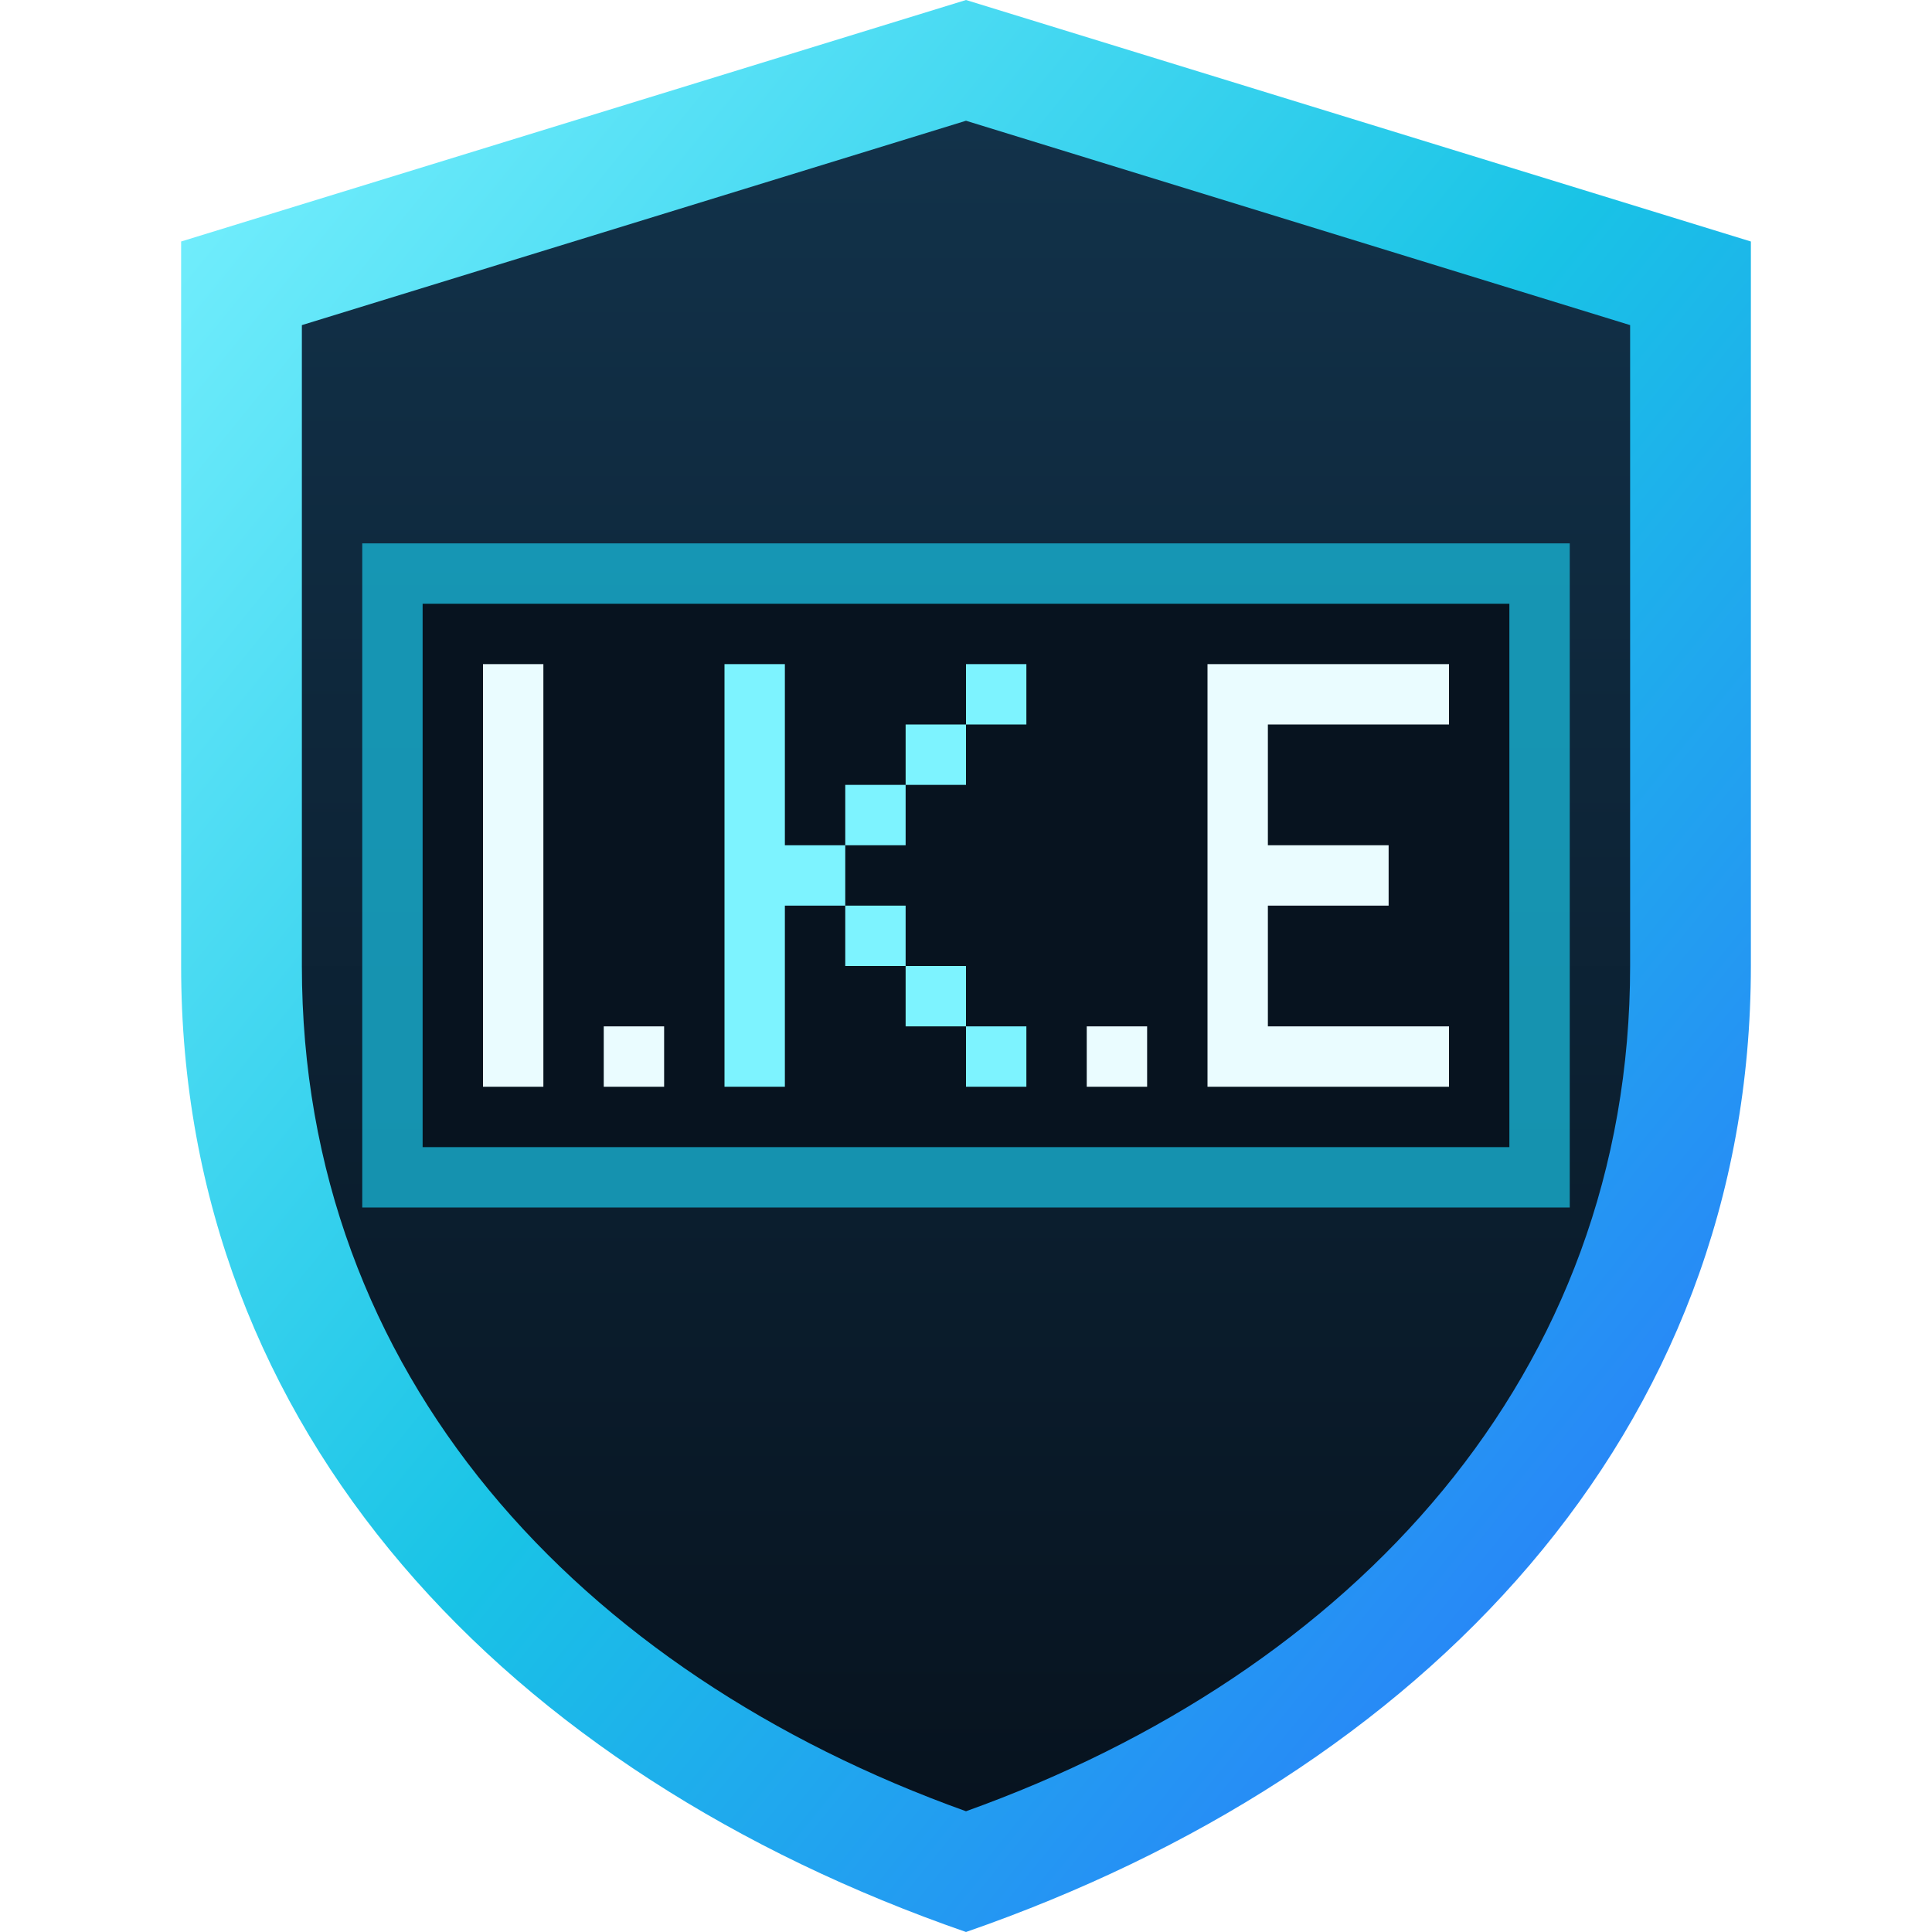
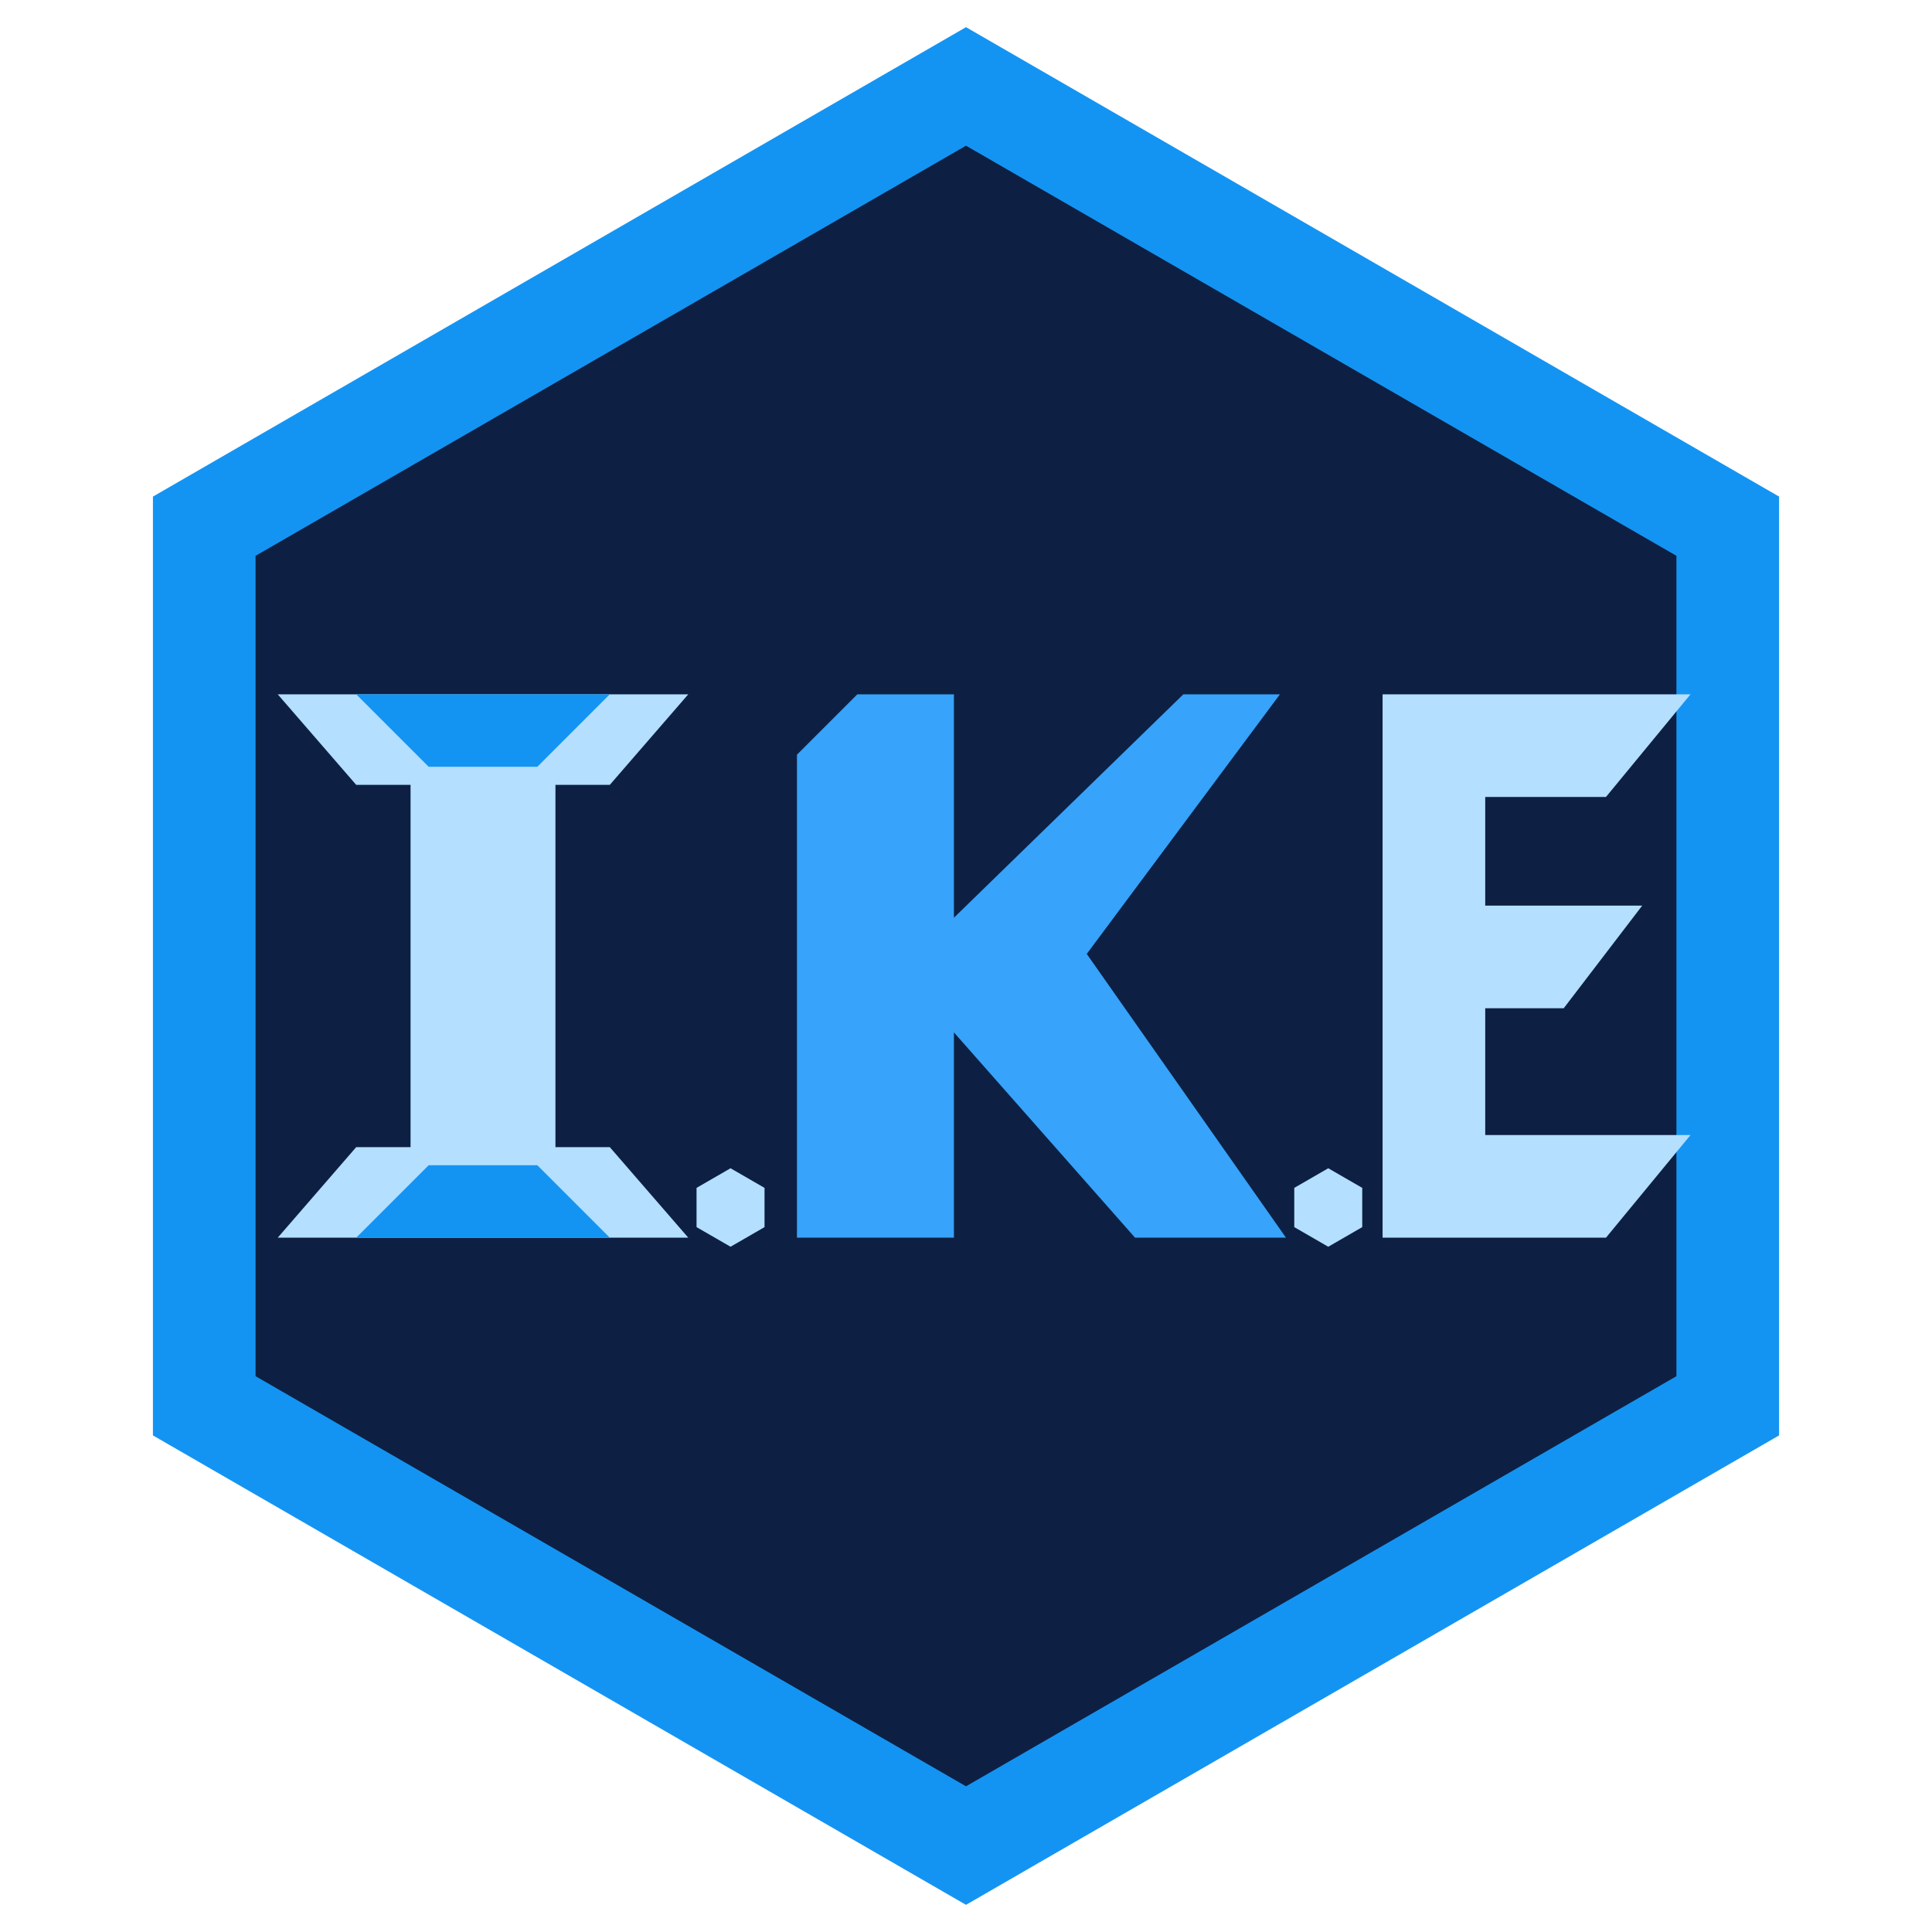
- <svg xmlns="http://www.w3.org/2000/svg" viewBox="0 0 32 32" width="32" height="32">
-   <defs>
-     <linearGradient id="body" x1="0" y1="0" x2="0" y2="1">
-       <stop offset="0" stop-color="#12324a" />
-       <stop offset="1" stop-color="#07131f" />
-     </linearGradient>
-     <linearGradient id="edge" x1="0" y1="0" x2="1" y2="1">
-       <stop offset="0" stop-color="#7df3ff" />
-       <stop offset="0.5" stop-color="#19c3e6" />
-       <stop offset="1" stop-color="#2f6bff" />
-     </linearGradient>
-   </defs>
-   <path d="M16 0 L29 4 V16 C29 23.744 23.566 29.376 16 32 C8.434 29.376 3 23.744 3 16 V4 Z" fill="url(#edge)" />
-   <path d="M16 2 L27 5.385 V16 C27 22.776 22.402 27.704 16 30 C9.598 27.704 5 22.776 5 16 V5.385 Z" fill="url(#body)" />
-   <rect x="6" y="9" width="20" height="11" rx="0" fill="#19c3e6" opacity="0.7" />
-   <rect x="7" y="10" width="18" height="9" rx="0" fill="#07131f" />
-   <path id="lettering" fill="#eafcff" d="M8 11h1v7h-1Z M20 11h4v1h-4Z M20 12h1v2h-1Z M20 14h3v1h-3Z M20 15h1v2h-1Z M10 17h1v1h-1Z M18 17h1v1h-1Z M20 17h4v1h-4Z" />
-   <path id="lettering-k" fill="#7df3ff" d="M12 11h1v3h-1Z M16 11h1v1h-1Z M15 12h1v1h-1Z M14 13h1v1h-1Z M12 14h2v1h-2Z M12 15h1v3h-1Z M14 15h1v1h-1Z M15 16h1v1h-1Z M16 17h1v1h-1Z" />
+ <svg xmlns="http://www.w3.org/2000/svg" width="32" height="32" viewBox="0 0 32 32">
+   <polygon points="16,0.45 29.467,8.225 29.467,23.775 16,31.55 2.533,23.775 2.533,8.225" fill="#1494F2" />
+   <polygon points="16,2.413 27.767,9.206 27.767,22.794 16,29.587 4.233,22.794 4.233,9.206" fill="#0D2043" />
+   <path d="M4.6 11.5H11.4L10.1 13H9.2L9.2 19H10.1L11.4 20.5H4.6L5.9 19H6.8V13H5.9Z" fill="#B4DFFF" />
+   <path d="M5.9 11.5H10.1L8.9 12.7H7.1Z M7.1 19.3H8.9L10.1 20.5H5.9Z" fill="#1494F2" />
+   <path d="M13.2 12.5L14.2 11.5H15.8V15.2L19.6 11.5H21.2L18 15.8L21.3 20.5H18.8L15.8 17.1V20.5H13.2Z" fill="#37A3FA" />
+   <path d="M22.9 11.5H28L26.6 13.2H24.6V15H27.2L25.9 16.7H24.6V18.8H28L26.6 20.5H22.9Z" fill="#B4DFFF" />
+   <polygon points="12.1,19.35 12.663,19.675 12.663,20.325 12.1,20.65 11.537,20.325 11.537,19.675" fill="#B4DFFF" />
+   <polygon points="22,19.35 22.563,19.675 22.563,20.325 22,20.65 21.437,20.325 21.437,19.675" fill="#B4DFFF" />
</svg>
